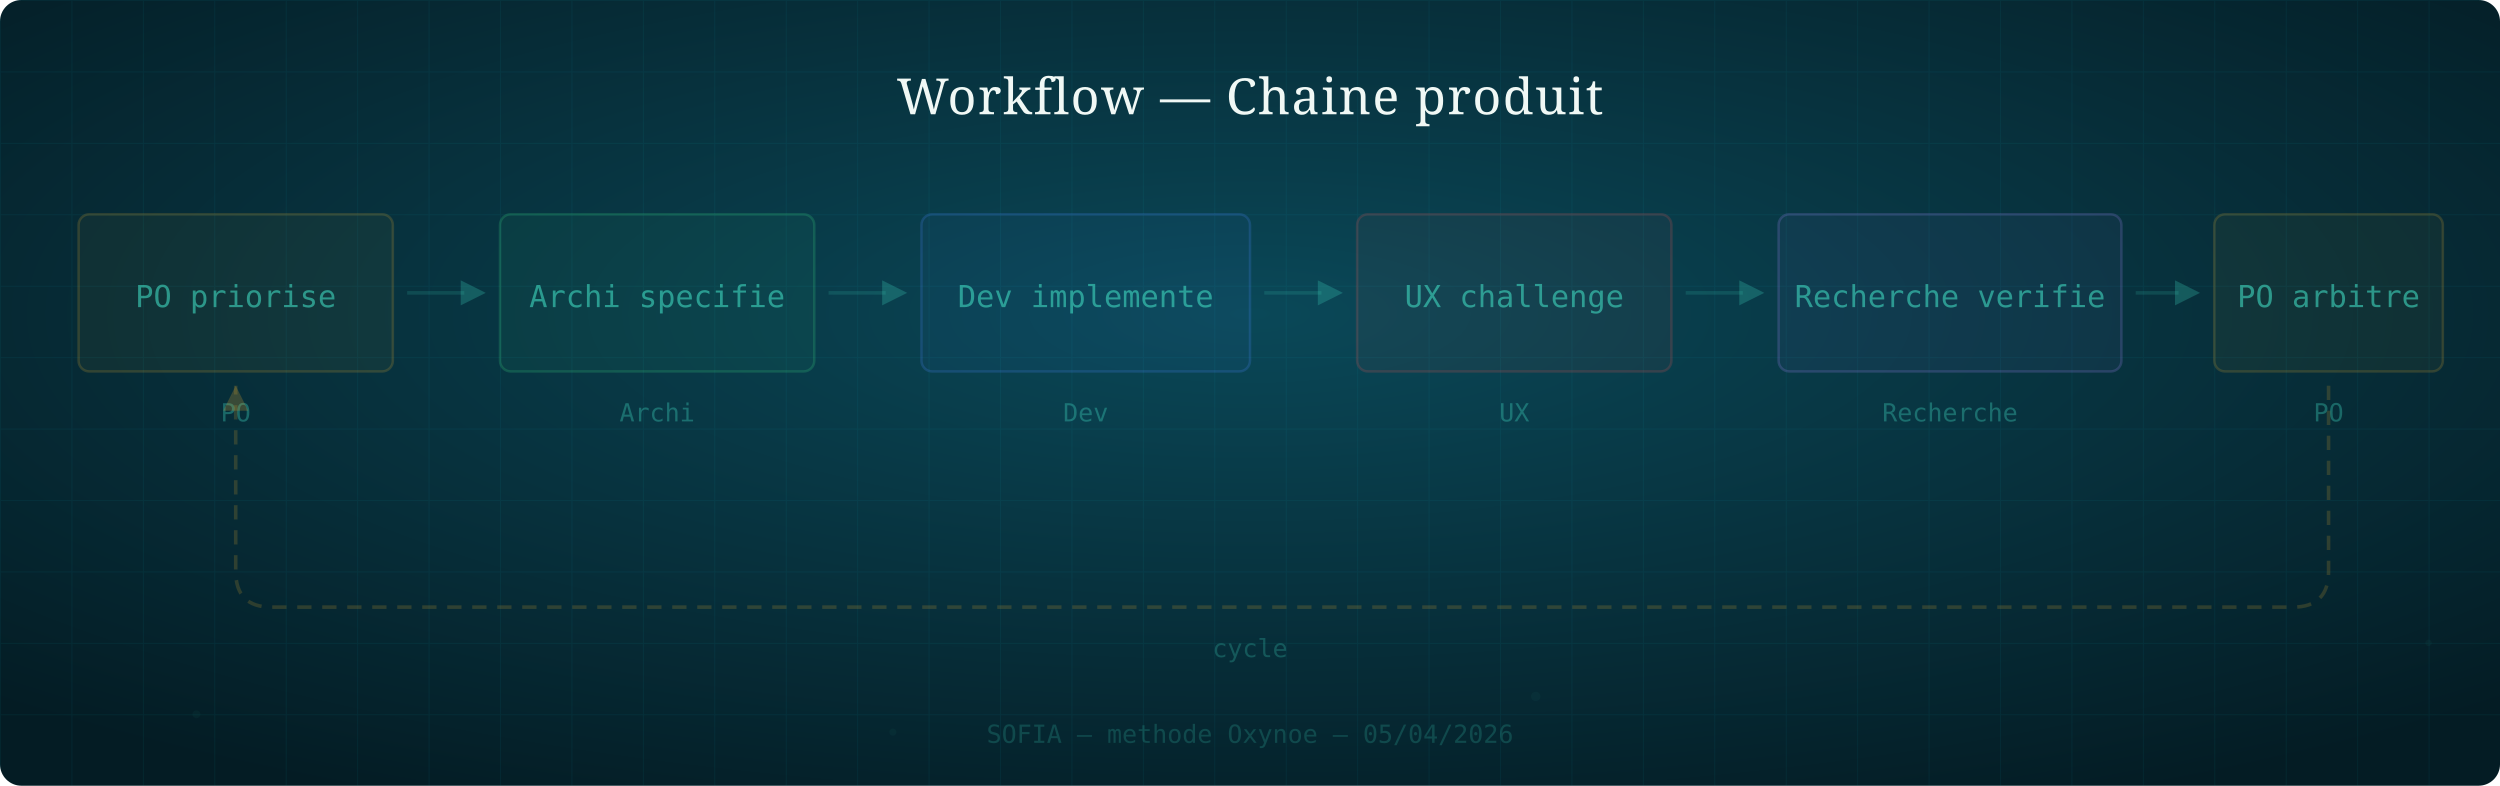
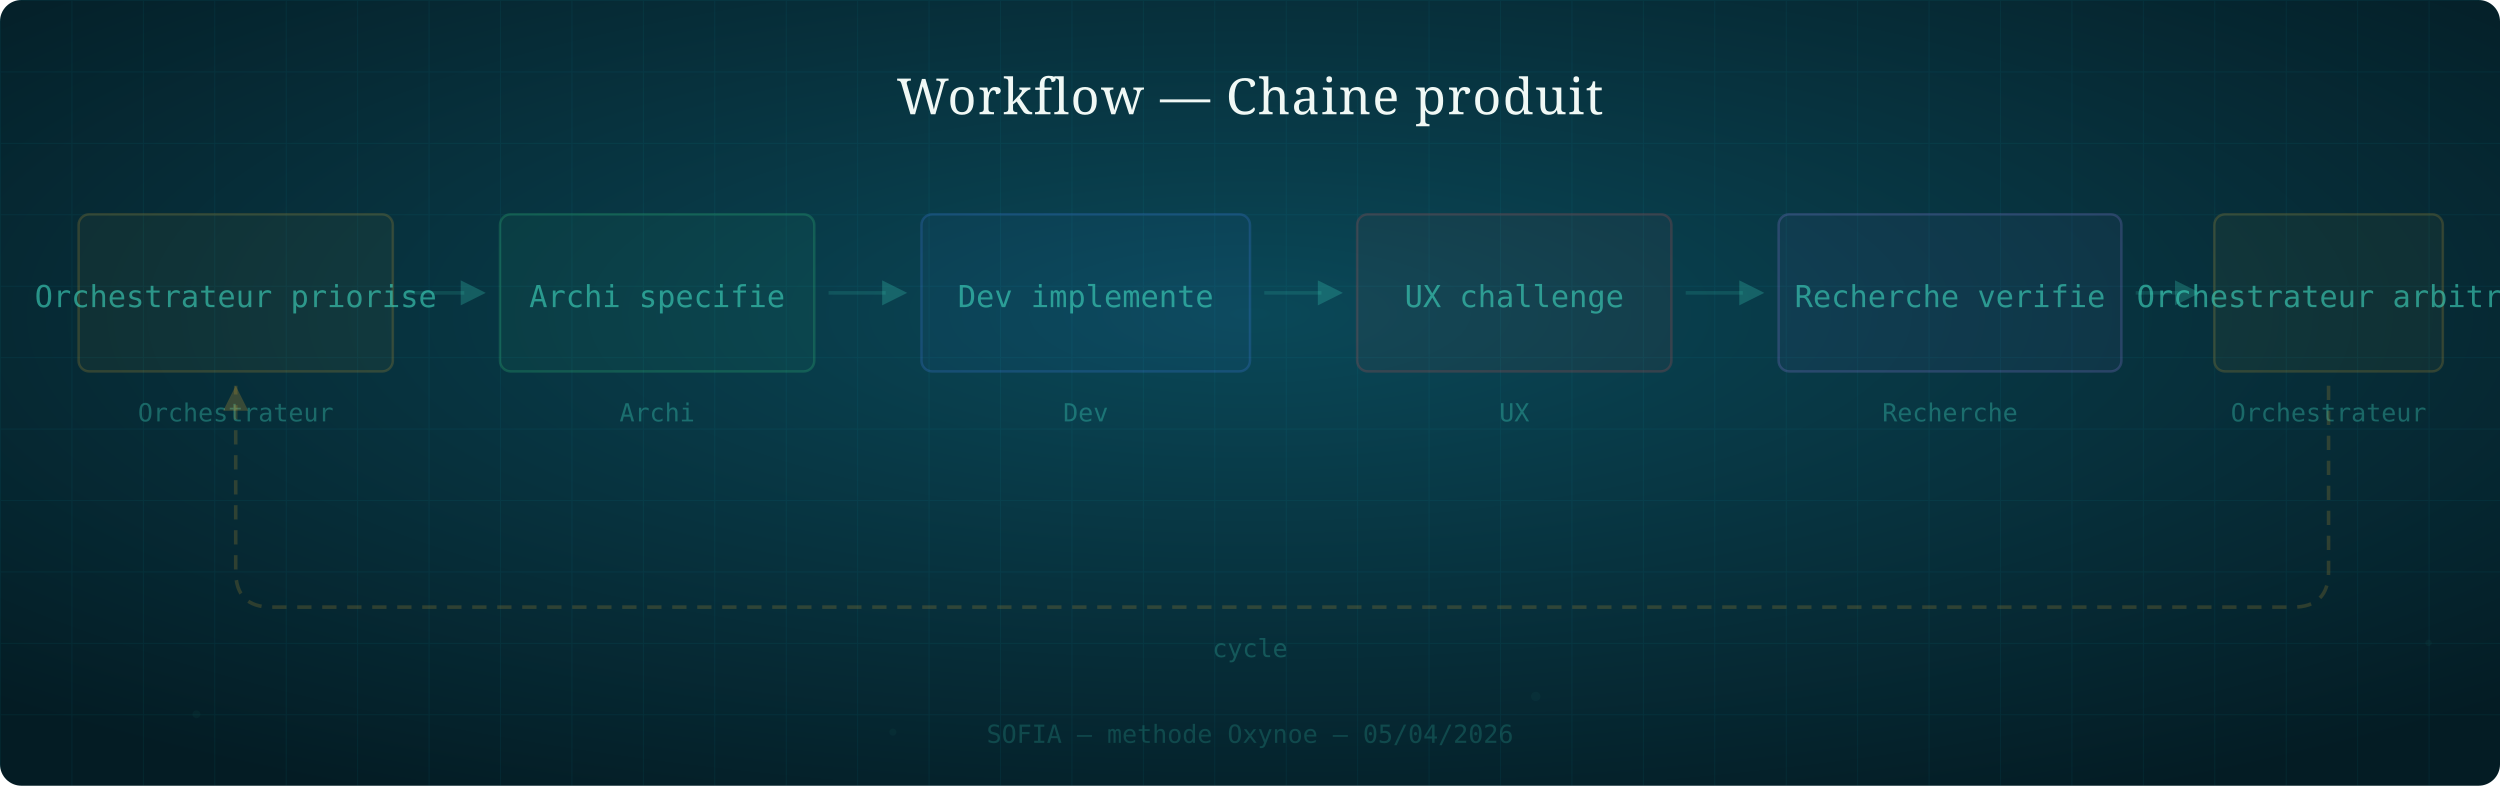
<svg xmlns="http://www.w3.org/2000/svg" viewBox="0 0 700 220" font-family="IBM Plex Mono,monospace">
  <defs>
    <radialGradient id="bg-grad" cx="50%" cy="40%" r="70%">
      <stop offset="0%" stop-color="#0a4858" />
      <stop offset="100%" stop-color="#041c24" />
    </radialGradient>
    <pattern id="grid" width="20" height="20" patternUnits="userSpaceOnUse">
      <path d="M 20 0 L 0 0 0 20" fill="none" stroke="rgba(0,200,220,0.06)" stroke-width="0.5" />
    </pattern>
  </defs>
  <rect width="700" height="220" fill="url(#bg-grad)" rx="6" />
  <rect width="700" height="220" fill="url(#grid)" rx="6" />
  <text x="350" y="32" text-anchor="middle" fill="#f0f8f5" font-family="Georgia,serif" font-size="14" font-weight="300" letter-spacing="0.03em">Workflow — Chaine produit</text>
  <rect x="22" y="60" width="88" height="44" rx="3" fill="rgba(212,160,48,0.05)" stroke="rgba(212,160,48,0.2)" stroke-width="0.7" />
-   <text x="66" y="86" text-anchor="middle" fill="rgba(64,216,192,0.6)" font-size="8.5">PO priorise</text>
-   <text x="66" y="118" text-anchor="middle" fill="rgba(64,216,192,0.35)" font-size="7">PO</text>
+   <text x="66" y="86" text-anchor="middle" fill="rgba(64,216,192,0.6)" font-size="8.5">Orchestrateur priorise</text>
+   <text x="66" y="118" text-anchor="middle" fill="rgba(64,216,192,0.35)" font-size="7">Orchestrateur</text>
  <line x1="114" y1="82" x2="130" y2="82" stroke="rgba(64,216,192,0.15)" stroke-width="1" />
  <path d="M7,-3.5 L0,0 L7,3.5Z" fill="rgba(64,216,192,0.25)" transform="translate(136,82) rotate(180)" />
  <rect x="140" y="60" width="88" height="44" rx="3" fill="rgba(61,220,132,0.05)" stroke="rgba(61,220,132,0.2)" stroke-width="0.7" />
  <text x="184" y="86" text-anchor="middle" fill="rgba(64,216,192,0.6)" font-size="8.5">Archi specifie</text>
  <text x="184" y="118" text-anchor="middle" fill="rgba(64,216,192,0.35)" font-size="7">Archi</text>
  <line x1="232" y1="82" x2="248" y2="82" stroke="rgba(64,216,192,0.15)" stroke-width="1" />
  <path d="M7,-3.5 L0,0 L7,3.5Z" fill="rgba(64,216,192,0.25)" transform="translate(254,82) rotate(180)" />
  <rect x="258" y="60" width="92" height="44" rx="3" fill="rgba(79,138,255,0.05)" stroke="rgba(79,138,255,0.2)" stroke-width="0.7" />
  <text x="304" y="86" text-anchor="middle" fill="rgba(64,216,192,0.6)" font-size="8.5">Dev implemente</text>
  <text x="304" y="118" text-anchor="middle" fill="rgba(64,216,192,0.35)" font-size="7">Dev</text>
  <line x1="354" y1="82" x2="370" y2="82" stroke="rgba(64,216,192,0.15)" stroke-width="1" />
  <path d="M7,-3.5 L0,0 L7,3.5Z" fill="rgba(64,216,192,0.25)" transform="translate(376,82) rotate(180)" />
  <rect x="380" y="60" width="88" height="44" rx="3" fill="rgba(224,80,80,0.05)" stroke="rgba(224,80,80,0.2)" stroke-width="0.7" />
  <text x="424" y="86" text-anchor="middle" fill="rgba(64,216,192,0.6)" font-size="8.5">UX challenge</text>
  <text x="424" y="118" text-anchor="middle" fill="rgba(64,216,192,0.35)" font-size="7">UX</text>
  <line x1="472" y1="82" x2="488" y2="82" stroke="rgba(64,216,192,0.15)" stroke-width="1" />
  <path d="M7,-3.5 L0,0 L7,3.5Z" fill="rgba(64,216,192,0.25)" transform="translate(494,82) rotate(180)" />
  <rect x="498" y="60" width="96" height="44" rx="3" fill="rgba(167,139,250,0.05)" stroke="rgba(167,139,250,0.2)" stroke-width="0.7" />
  <text x="546" y="86" text-anchor="middle" fill="rgba(64,216,192,0.6)" font-size="8.5">Recherche verifie</text>
  <text x="546" y="118" text-anchor="middle" fill="rgba(64,216,192,0.35)" font-size="7">Recherche</text>
  <line x1="598" y1="82" x2="610" y2="82" stroke="rgba(64,216,192,0.15)" stroke-width="1" />
  <path d="M7,-3.5 L0,0 L7,3.5Z" fill="rgba(64,216,192,0.25)" transform="translate(616,82) rotate(180)" />
  <rect x="620" y="60" width="64" height="44" rx="3" fill="rgba(212,160,48,0.05)" stroke="rgba(212,160,48,0.2)" stroke-width="0.7" />
-   <text x="652" y="86" text-anchor="middle" fill="rgba(64,216,192,0.6)" font-size="8.5">PO arbitre</text>
-   <text x="652" y="118" text-anchor="middle" fill="rgba(64,216,192,0.35)" font-size="7">PO</text>
+   <text x="652" y="86" text-anchor="middle" fill="rgba(64,216,192,0.6)" font-size="8.5">Orchestrateur arbitre</text>
+   <text x="652" y="118" text-anchor="middle" fill="rgba(64,216,192,0.35)" font-size="7">Orchestrateur</text>
  <path d="M 652 108 L 652 160 Q 652 170 642 170 L 76 170 Q 66 170 66 160 L 66 108" fill="none" stroke="rgba(212,160,48,0.2)" stroke-width="1" stroke-dasharray="4,3" />
  <path d="M7,-3.5 L0,0 L7,3.5Z" fill="rgba(212,160,48,0.25)" transform="translate(66,108) rotate(90)" />
  <text x="350" y="184" text-anchor="middle" fill="rgba(64,216,192,0.25)" font-size="7">cycle</text>
  <circle cx="55" cy="200" r="1.1" fill="rgba(64,216,192,0.04)" />
  <circle cx="430" cy="195" r="1.3" fill="rgba(64,216,192,0.04)" />
  <circle cx="680" cy="180" r="0.9" fill="rgba(64,216,192,0.04)" />
  <circle cx="250" cy="205" r="1.0" fill="rgba(64,216,192,0.04)" />
  <text x="350" y="208" text-anchor="middle" fill="rgba(64,216,192,0.2)" font-size="7">SOFIA — methode Oxynoe — 05/04/2026</text>
</svg>
